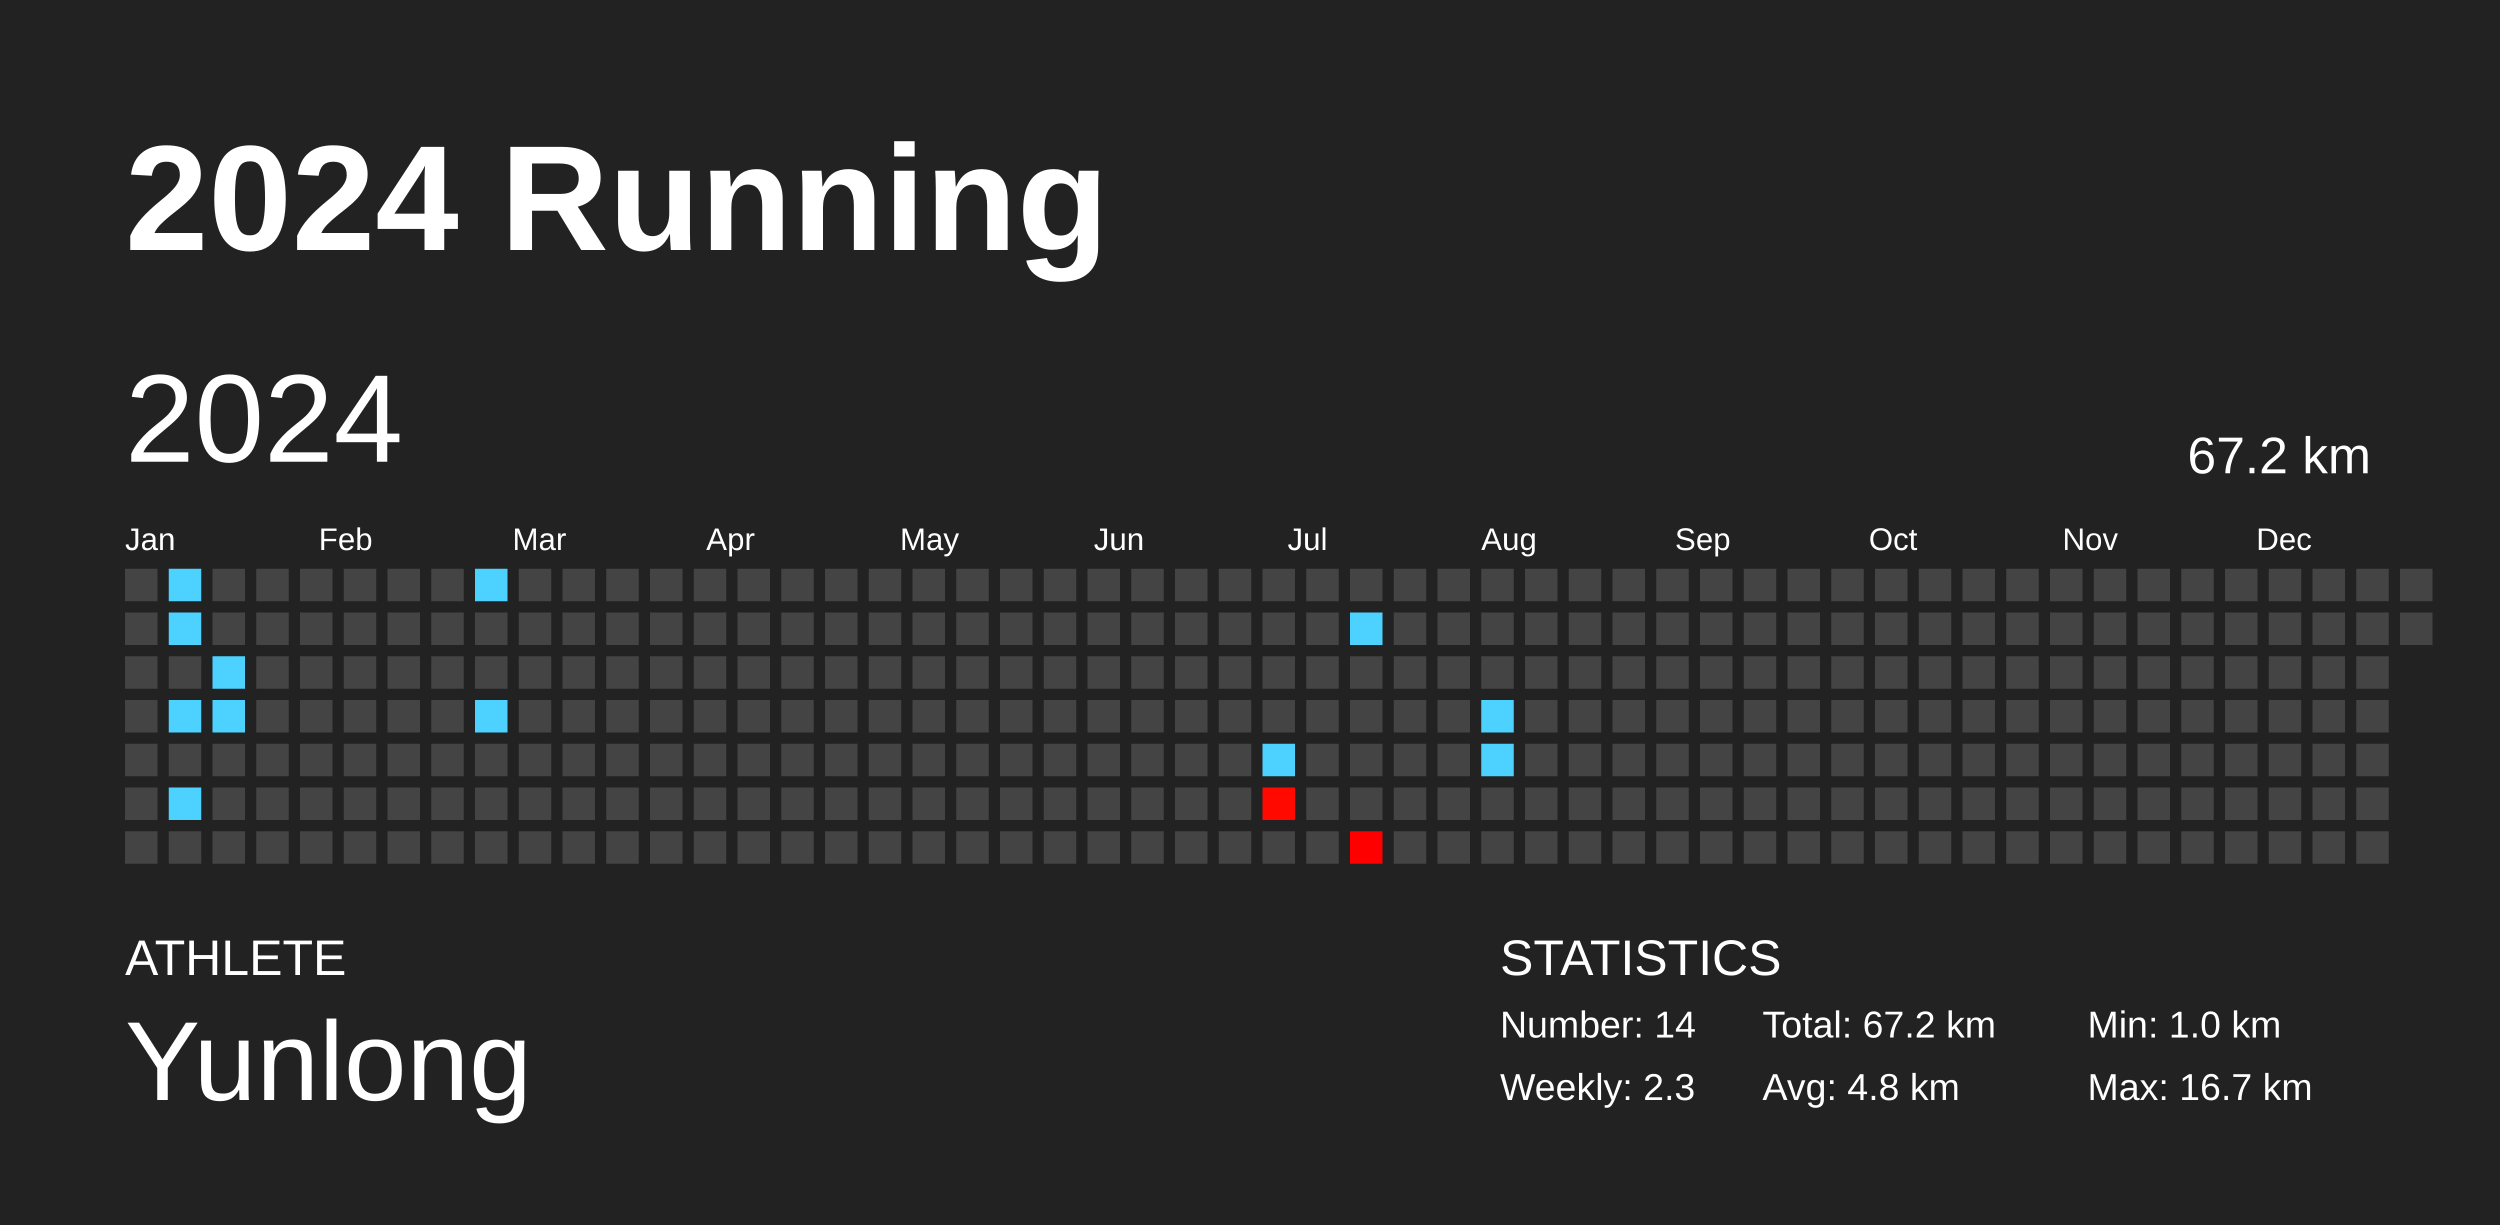
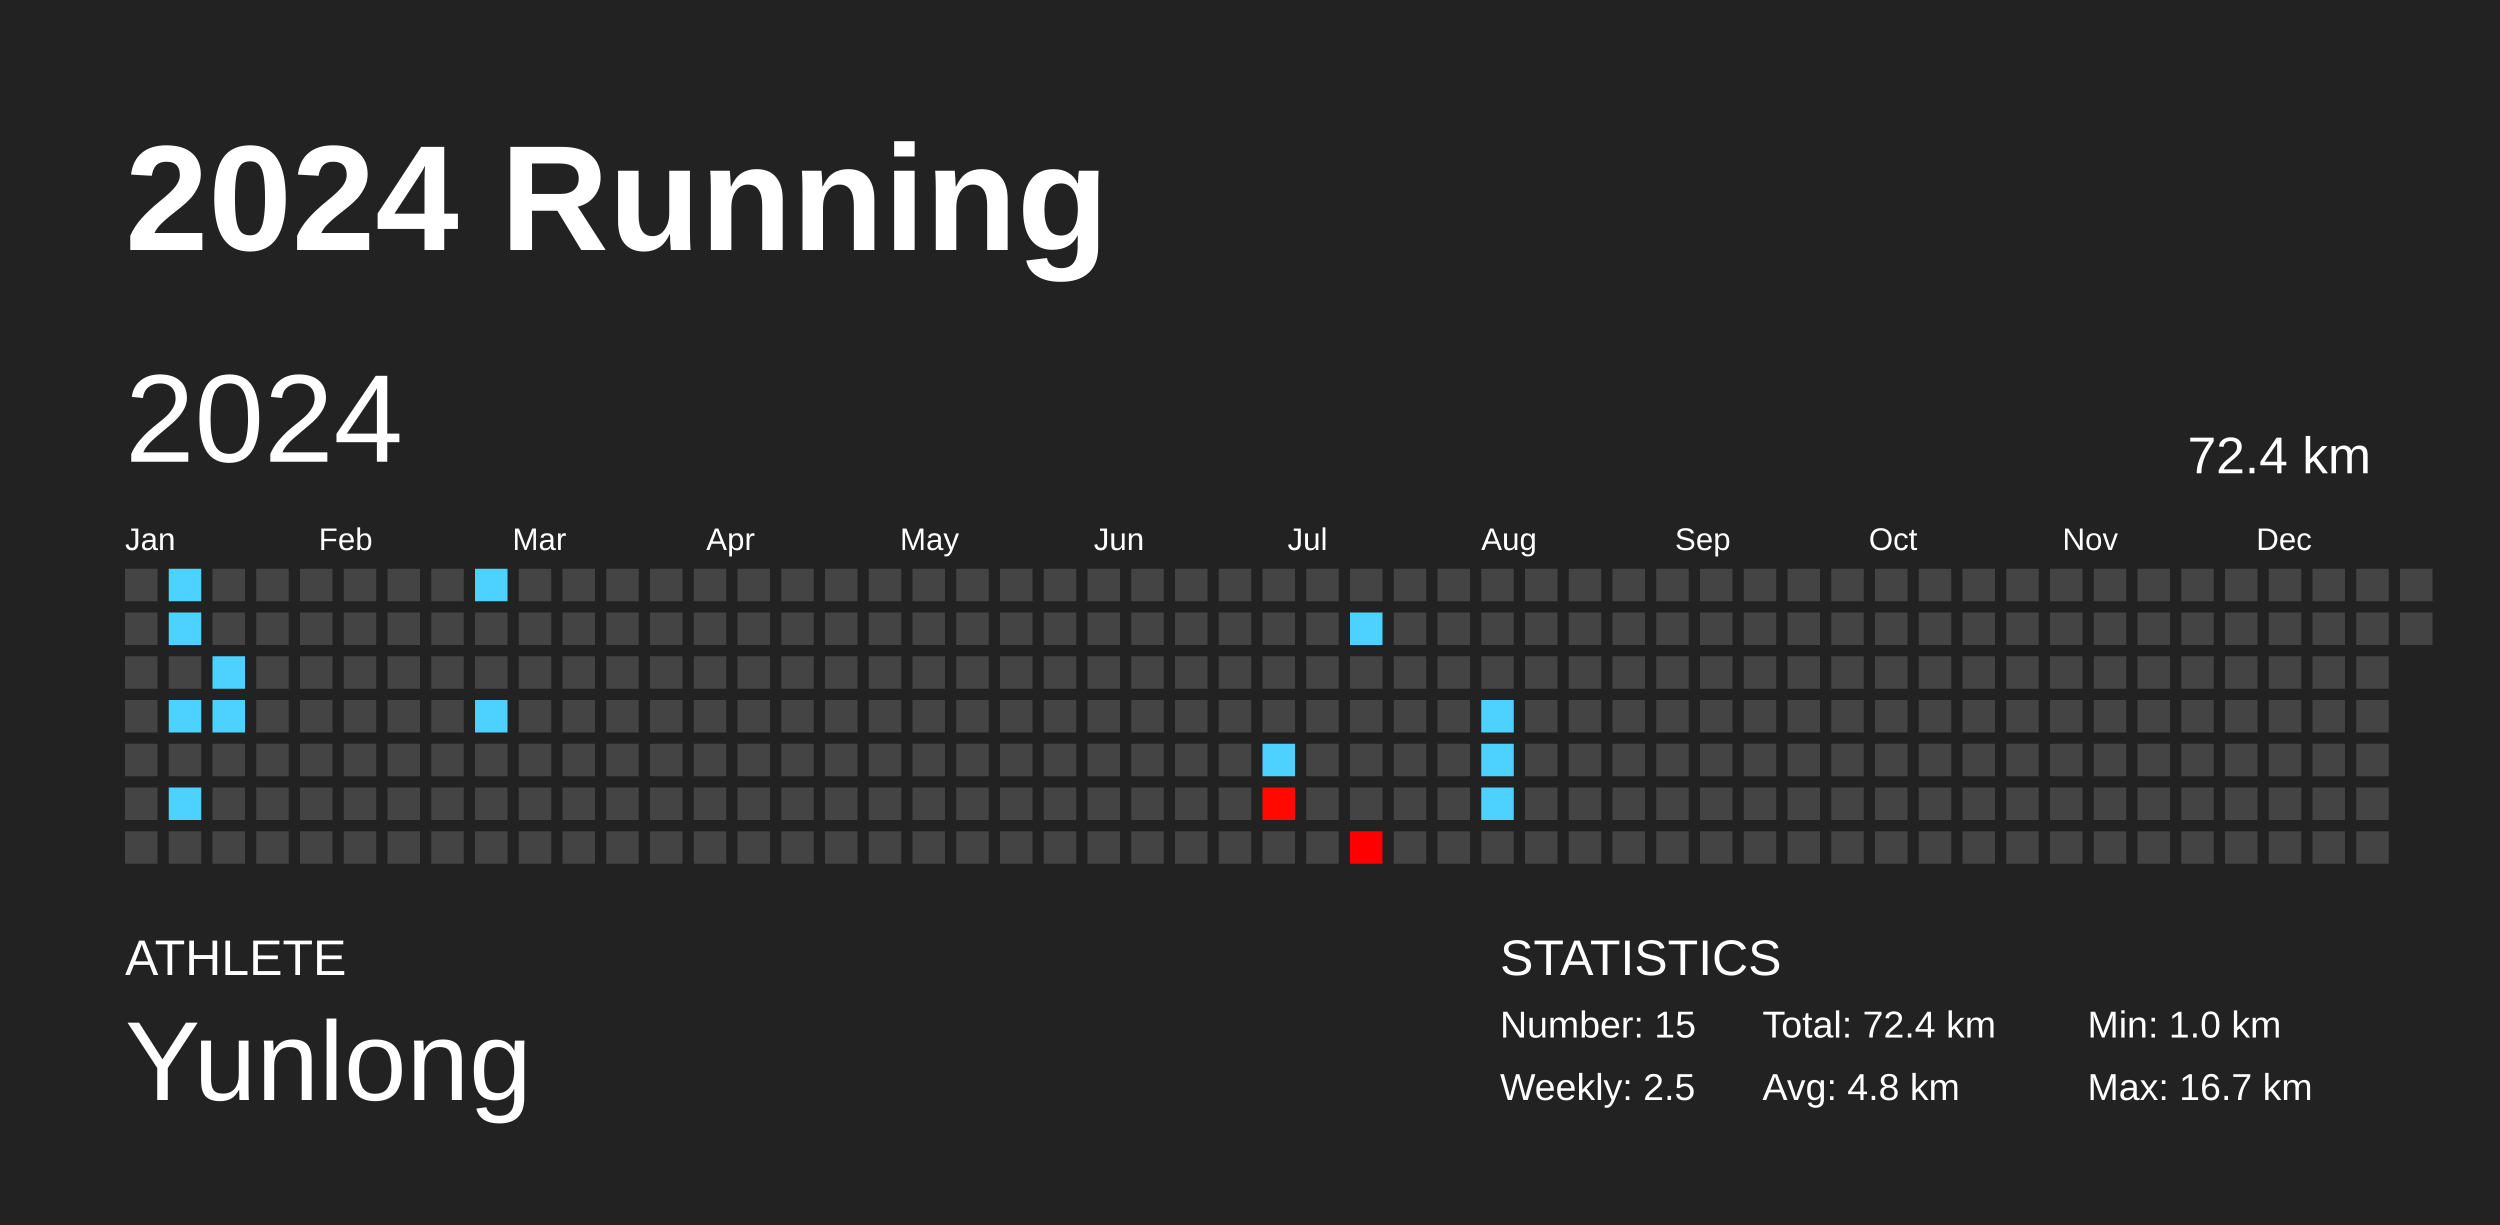
<svg xmlns="http://www.w3.org/2000/svg" baseProfile="full" height="98mm" version="1.1" viewBox="0,0,200,98" width="200mm">
  <defs />
  <rect fill="#222222" height="98" width="200" x="0" y="0" />
  <text fill="#FFFFFF" style="font-size:12px; font-family:Arial; font-weight:bold;" x="10" y="20">2024 Running</text>
  <text fill="#FFFFFF" style="font-size:4px; font-family:Arial" x="10" y="78">ATHLETE</text>
  <text fill="#FFFFFF" style="font-size:9px; font-family:Arial" x="10" y="88">Yunlong</text>
  <text fill="#FFFFFF" style="font-size:4px; font-family:Arial" x="120" y="78">STATISTICS</text>
-   <text fill="#FFFFFF" style="font-size:3px; font-family:Arial" x="120" y="83">Number: 14</text>
-   <text fill="#FFFFFF" style="font-size:3px; font-family:Arial" x="120" y="88">Weekly: 2.3</text>
-   <text fill="#FFFFFF" style="font-size:3px; font-family:Arial" x="141" y="83">Total: 67.2 km</text>
+   <text fill="#FFFFFF" style="font-size:3px; font-family:Arial" x="120" y="83">Number: 15</text>
+   <text fill="#FFFFFF" style="font-size:3px; font-family:Arial" x="120" y="88">Weekly: 2.5</text>
+   <text fill="#FFFFFF" style="font-size:3px; font-family:Arial" x="141" y="83">Total: 72.4 km</text>
  <text fill="#FFFFFF" style="font-size:3px; font-family:Arial" x="141" y="88">Avg: 4.8 km</text>
  <text fill="#FFFFFF" style="font-size:3px; font-family:Arial" x="167" y="83">Min: 1.0 km</text>
  <text fill="#FFFFFF" style="font-size:3px; font-family:Arial" x="167" y="88">Max: 16.7 km</text>
  <text dominant-baseline="hanging" fill="#FFFFFF" style="font-size:10.0px; font-family:Arial;" x="10" y="30">2024</text>
-   <text dominant-baseline="hanging" fill="#FFFFFF" style="font-size:4.125px; font-family:Arial;" x="175" y="35">67.2 km</text>
+   <text dominant-baseline="hanging" fill="#FFFFFF" style="font-size:4.125px; font-family:Arial;" x="175" y="35">72.4 km</text>
  <text fill="#FFFFFF" style="font-size:2.5px; font-family:Arial" x="10.0" y="44">Jan</text>
  <text fill="#FFFFFF" style="font-size:2.5px; font-family:Arial" x="25.5" y="44">Feb</text>
  <text fill="#FFFFFF" style="font-size:2.5px; font-family:Arial" x="41.0" y="44">Mar</text>
  <text fill="#FFFFFF" style="font-size:2.5px; font-family:Arial" x="56.5" y="44">Apr</text>
  <text fill="#FFFFFF" style="font-size:2.5px; font-family:Arial" x="72.0" y="44">May</text>
  <text fill="#FFFFFF" style="font-size:2.5px; font-family:Arial" x="87.5" y="44">Jun</text>
  <text fill="#FFFFFF" style="font-size:2.5px; font-family:Arial" x="103.0" y="44">Jul</text>
  <text fill="#FFFFFF" style="font-size:2.5px; font-family:Arial" x="118.5" y="44">Aug</text>
  <text fill="#FFFFFF" style="font-size:2.5px; font-family:Arial" x="134.0" y="44">Sep</text>
  <text fill="#FFFFFF" style="font-size:2.5px; font-family:Arial" x="149.5" y="44">Oct</text>
  <text fill="#FFFFFF" style="font-size:2.5px; font-family:Arial" x="165.0" y="44">Nov</text>
  <text fill="#FFFFFF" style="font-size:2.5px; font-family:Arial" x="180.5" y="44">Dec</text>
  <rect fill="#444444" height="2.6" width="2.6" x="10.0" y="45.5" />
  <rect fill="#444444" height="2.6" width="2.6" x="10.0" y="49.0" />
  <rect fill="#444444" height="2.6" width="2.6" x="10.0" y="52.5" />
  <rect fill="#444444" height="2.6" width="2.6" x="10.0" y="56.0" />
  <rect fill="#444444" height="2.6" width="2.6" x="10.0" y="59.5" />
  <rect fill="#444444" height="2.6" width="2.6" x="10.0" y="63.0" />
  <rect fill="#444444" height="2.6" width="2.6" x="10.0" y="66.5" />
  <rect fill="#4dd2ff" height="2.6" width="2.6" x="13.5" y="45.5" />
  <rect fill="#4dd2ff" height="2.6" width="2.6" x="13.5" y="49.0" />
  <rect fill="#444444" height="2.6" width="2.6" x="13.5" y="52.5" />
  <rect fill="#4dd2ff" height="2.6" width="2.6" x="13.5" y="56.0" />
  <rect fill="#444444" height="2.6" width="2.6" x="13.5" y="59.5" />
  <rect fill="#4dd2ff" height="2.6" width="2.6" x="13.5" y="63.0" />
  <rect fill="#444444" height="2.6" width="2.6" x="13.5" y="66.5" />
  <rect fill="#444444" height="2.6" width="2.6" x="17.0" y="45.5" />
  <rect fill="#444444" height="2.6" width="2.6" x="17.0" y="49.0" />
  <rect fill="#4dd2ff" height="2.6" width="2.6" x="17.0" y="52.5" />
  <rect fill="#4dd2ff" height="2.6" width="2.6" x="17.0" y="56.0" />
  <rect fill="#444444" height="2.6" width="2.6" x="17.0" y="59.5" />
  <rect fill="#444444" height="2.6" width="2.6" x="17.0" y="63.0" />
  <rect fill="#444444" height="2.6" width="2.6" x="17.0" y="66.5" />
  <rect fill="#444444" height="2.6" width="2.6" x="20.5" y="45.5" />
  <rect fill="#444444" height="2.6" width="2.6" x="20.5" y="49.0" />
  <rect fill="#444444" height="2.6" width="2.6" x="20.5" y="52.5" />
  <rect fill="#444444" height="2.6" width="2.6" x="20.5" y="56.0" />
  <rect fill="#444444" height="2.6" width="2.6" x="20.5" y="59.5" />
  <rect fill="#444444" height="2.6" width="2.6" x="20.5" y="63.0" />
  <rect fill="#444444" height="2.6" width="2.6" x="20.5" y="66.5" />
  <rect fill="#444444" height="2.6" width="2.6" x="24.0" y="45.5" />
  <rect fill="#444444" height="2.6" width="2.6" x="24.0" y="49.0" />
  <rect fill="#444444" height="2.6" width="2.6" x="24.0" y="52.5" />
  <rect fill="#444444" height="2.6" width="2.6" x="24.0" y="56.0" />
  <rect fill="#444444" height="2.6" width="2.6" x="24.0" y="59.5" />
  <rect fill="#444444" height="2.6" width="2.6" x="24.0" y="63.0" />
  <rect fill="#444444" height="2.6" width="2.6" x="24.0" y="66.5" />
  <rect fill="#444444" height="2.6" width="2.6" x="27.5" y="45.5" />
  <rect fill="#444444" height="2.6" width="2.6" x="27.5" y="49.0" />
  <rect fill="#444444" height="2.6" width="2.6" x="27.5" y="52.5" />
  <rect fill="#444444" height="2.6" width="2.6" x="27.5" y="56.0" />
  <rect fill="#444444" height="2.6" width="2.6" x="27.5" y="59.5" />
  <rect fill="#444444" height="2.6" width="2.6" x="27.5" y="63.0" />
  <rect fill="#444444" height="2.6" width="2.6" x="27.5" y="66.5" />
  <rect fill="#444444" height="2.6" width="2.6" x="31.0" y="45.5" />
  <rect fill="#444444" height="2.6" width="2.6" x="31.0" y="49.0" />
  <rect fill="#444444" height="2.6" width="2.6" x="31.0" y="52.5" />
  <rect fill="#444444" height="2.6" width="2.6" x="31.0" y="56.0" />
  <rect fill="#444444" height="2.6" width="2.6" x="31.0" y="59.5" />
  <rect fill="#444444" height="2.6" width="2.6" x="31.0" y="63.0" />
  <rect fill="#444444" height="2.6" width="2.6" x="31.0" y="66.5" />
  <rect fill="#444444" height="2.6" width="2.6" x="34.5" y="45.5" />
  <rect fill="#444444" height="2.6" width="2.6" x="34.5" y="49.0" />
  <rect fill="#444444" height="2.6" width="2.6" x="34.5" y="52.5" />
  <rect fill="#444444" height="2.6" width="2.6" x="34.5" y="56.0" />
  <rect fill="#444444" height="2.6" width="2.6" x="34.5" y="59.5" />
  <rect fill="#444444" height="2.6" width="2.6" x="34.5" y="63.0" />
  <rect fill="#444444" height="2.6" width="2.6" x="34.5" y="66.5" />
  <rect fill="#4dd2ff" height="2.6" width="2.6" x="38.0" y="45.5" />
  <rect fill="#444444" height="2.6" width="2.6" x="38.0" y="49.0" />
  <rect fill="#444444" height="2.6" width="2.6" x="38.0" y="52.5" />
  <rect fill="#4dd2ff" height="2.6" width="2.6" x="38.0" y="56.0" />
  <rect fill="#444444" height="2.6" width="2.6" x="38.0" y="59.5" />
  <rect fill="#444444" height="2.6" width="2.6" x="38.0" y="63.0" />
  <rect fill="#444444" height="2.6" width="2.6" x="38.0" y="66.5" />
  <rect fill="#444444" height="2.6" width="2.6" x="41.5" y="45.5" />
  <rect fill="#444444" height="2.6" width="2.6" x="41.5" y="49.0" />
  <rect fill="#444444" height="2.6" width="2.6" x="41.5" y="52.5" />
  <rect fill="#444444" height="2.6" width="2.6" x="41.5" y="56.0" />
  <rect fill="#444444" height="2.6" width="2.6" x="41.5" y="59.5" />
  <rect fill="#444444" height="2.6" width="2.6" x="41.5" y="63.0" />
  <rect fill="#444444" height="2.6" width="2.6" x="41.5" y="66.5" />
  <rect fill="#444444" height="2.6" width="2.6" x="45.0" y="45.5" />
  <rect fill="#444444" height="2.6" width="2.6" x="45.0" y="49.0" />
  <rect fill="#444444" height="2.6" width="2.6" x="45.0" y="52.5" />
  <rect fill="#444444" height="2.6" width="2.6" x="45.0" y="56.0" />
  <rect fill="#444444" height="2.6" width="2.6" x="45.0" y="59.5" />
  <rect fill="#444444" height="2.6" width="2.6" x="45.0" y="63.0" />
  <rect fill="#444444" height="2.6" width="2.6" x="45.0" y="66.5" />
  <rect fill="#444444" height="2.6" width="2.6" x="48.5" y="45.5" />
  <rect fill="#444444" height="2.6" width="2.6" x="48.5" y="49.0" />
  <rect fill="#444444" height="2.6" width="2.6" x="48.5" y="52.5" />
  <rect fill="#444444" height="2.6" width="2.6" x="48.5" y="56.0" />
  <rect fill="#444444" height="2.6" width="2.6" x="48.5" y="59.5" />
  <rect fill="#444444" height="2.6" width="2.6" x="48.5" y="63.0" />
  <rect fill="#444444" height="2.6" width="2.6" x="48.5" y="66.5" />
  <rect fill="#444444" height="2.6" width="2.6" x="52.0" y="45.5" />
  <rect fill="#444444" height="2.6" width="2.6" x="52.0" y="49.0" />
  <rect fill="#444444" height="2.6" width="2.6" x="52.0" y="52.5" />
  <rect fill="#444444" height="2.6" width="2.6" x="52.0" y="56.0" />
  <rect fill="#444444" height="2.6" width="2.6" x="52.0" y="59.5" />
  <rect fill="#444444" height="2.6" width="2.6" x="52.0" y="63.0" />
  <rect fill="#444444" height="2.6" width="2.6" x="52.0" y="66.5" />
  <rect fill="#444444" height="2.6" width="2.6" x="55.5" y="45.5" />
  <rect fill="#444444" height="2.6" width="2.6" x="55.5" y="49.0" />
  <rect fill="#444444" height="2.6" width="2.6" x="55.5" y="52.5" />
  <rect fill="#444444" height="2.6" width="2.6" x="55.5" y="56.0" />
  <rect fill="#444444" height="2.6" width="2.6" x="55.5" y="59.5" />
  <rect fill="#444444" height="2.6" width="2.6" x="55.5" y="63.0" />
  <rect fill="#444444" height="2.6" width="2.6" x="55.5" y="66.5" />
  <rect fill="#444444" height="2.6" width="2.6" x="59.0" y="45.5" />
  <rect fill="#444444" height="2.6" width="2.6" x="59.0" y="49.0" />
  <rect fill="#444444" height="2.6" width="2.6" x="59.0" y="52.5" />
  <rect fill="#444444" height="2.6" width="2.6" x="59.0" y="56.0" />
  <rect fill="#444444" height="2.6" width="2.6" x="59.0" y="59.5" />
  <rect fill="#444444" height="2.6" width="2.6" x="59.0" y="63.0" />
  <rect fill="#444444" height="2.6" width="2.6" x="59.0" y="66.5" />
  <rect fill="#444444" height="2.6" width="2.6" x="62.5" y="45.5" />
  <rect fill="#444444" height="2.6" width="2.6" x="62.5" y="49.0" />
  <rect fill="#444444" height="2.6" width="2.6" x="62.5" y="52.5" />
  <rect fill="#444444" height="2.6" width="2.6" x="62.5" y="56.0" />
  <rect fill="#444444" height="2.6" width="2.6" x="62.5" y="59.5" />
  <rect fill="#444444" height="2.6" width="2.6" x="62.5" y="63.0" />
  <rect fill="#444444" height="2.6" width="2.6" x="62.5" y="66.5" />
  <rect fill="#444444" height="2.6" width="2.6" x="66.0" y="45.5" />
  <rect fill="#444444" height="2.6" width="2.6" x="66.0" y="49.0" />
  <rect fill="#444444" height="2.6" width="2.6" x="66.0" y="52.5" />
  <rect fill="#444444" height="2.6" width="2.6" x="66.0" y="56.0" />
  <rect fill="#444444" height="2.6" width="2.6" x="66.0" y="59.5" />
  <rect fill="#444444" height="2.6" width="2.6" x="66.0" y="63.0" />
  <rect fill="#444444" height="2.6" width="2.6" x="66.0" y="66.5" />
  <rect fill="#444444" height="2.6" width="2.6" x="69.5" y="45.5" />
  <rect fill="#444444" height="2.6" width="2.6" x="69.5" y="49.0" />
  <rect fill="#444444" height="2.6" width="2.6" x="69.5" y="52.5" />
  <rect fill="#444444" height="2.6" width="2.6" x="69.5" y="56.0" />
  <rect fill="#444444" height="2.6" width="2.6" x="69.5" y="59.5" />
  <rect fill="#444444" height="2.6" width="2.6" x="69.5" y="63.0" />
  <rect fill="#444444" height="2.6" width="2.6" x="69.5" y="66.5" />
  <rect fill="#444444" height="2.6" width="2.6" x="73.0" y="45.5" />
  <rect fill="#444444" height="2.6" width="2.6" x="73.0" y="49.0" />
  <rect fill="#444444" height="2.6" width="2.6" x="73.0" y="52.5" />
  <rect fill="#444444" height="2.6" width="2.6" x="73.0" y="56.0" />
  <rect fill="#444444" height="2.6" width="2.6" x="73.0" y="59.5" />
  <rect fill="#444444" height="2.6" width="2.6" x="73.0" y="63.0" />
  <rect fill="#444444" height="2.6" width="2.6" x="73.0" y="66.5" />
  <rect fill="#444444" height="2.6" width="2.6" x="76.5" y="45.5" />
  <rect fill="#444444" height="2.6" width="2.6" x="76.5" y="49.0" />
  <rect fill="#444444" height="2.6" width="2.6" x="76.5" y="52.5" />
  <rect fill="#444444" height="2.6" width="2.6" x="76.5" y="56.0" />
  <rect fill="#444444" height="2.6" width="2.6" x="76.5" y="59.5" />
  <rect fill="#444444" height="2.6" width="2.6" x="76.5" y="63.0" />
  <rect fill="#444444" height="2.6" width="2.6" x="76.5" y="66.5" />
  <rect fill="#444444" height="2.6" width="2.6" x="80.0" y="45.5" />
  <rect fill="#444444" height="2.6" width="2.6" x="80.0" y="49.0" />
  <rect fill="#444444" height="2.6" width="2.6" x="80.0" y="52.5" />
  <rect fill="#444444" height="2.6" width="2.6" x="80.0" y="56.0" />
  <rect fill="#444444" height="2.6" width="2.6" x="80.0" y="59.5" />
  <rect fill="#444444" height="2.6" width="2.6" x="80.0" y="63.0" />
  <rect fill="#444444" height="2.6" width="2.6" x="80.0" y="66.5" />
  <rect fill="#444444" height="2.6" width="2.6" x="83.5" y="45.5" />
  <rect fill="#444444" height="2.6" width="2.6" x="83.5" y="49.0" />
  <rect fill="#444444" height="2.6" width="2.6" x="83.5" y="52.5" />
  <rect fill="#444444" height="2.6" width="2.6" x="83.5" y="56.0" />
  <rect fill="#444444" height="2.6" width="2.6" x="83.5" y="59.5" />
  <rect fill="#444444" height="2.6" width="2.6" x="83.5" y="63.0" />
  <rect fill="#444444" height="2.6" width="2.6" x="83.5" y="66.5" />
  <rect fill="#444444" height="2.6" width="2.6" x="87.0" y="45.5" />
  <rect fill="#444444" height="2.6" width="2.6" x="87.0" y="49.0" />
  <rect fill="#444444" height="2.6" width="2.6" x="87.0" y="52.5" />
  <rect fill="#444444" height="2.6" width="2.6" x="87.0" y="56.0" />
  <rect fill="#444444" height="2.6" width="2.6" x="87.0" y="59.5" />
  <rect fill="#444444" height="2.6" width="2.6" x="87.0" y="63.0" />
  <rect fill="#444444" height="2.6" width="2.6" x="87.0" y="66.5" />
  <rect fill="#444444" height="2.6" width="2.6" x="90.5" y="45.5" />
  <rect fill="#444444" height="2.6" width="2.6" x="90.5" y="49.0" />
  <rect fill="#444444" height="2.6" width="2.6" x="90.5" y="52.5" />
  <rect fill="#444444" height="2.6" width="2.6" x="90.5" y="56.0" />
  <rect fill="#444444" height="2.6" width="2.6" x="90.5" y="59.5" />
  <rect fill="#444444" height="2.6" width="2.6" x="90.5" y="63.0" />
  <rect fill="#444444" height="2.6" width="2.6" x="90.5" y="66.5" />
  <rect fill="#444444" height="2.6" width="2.6" x="94.0" y="45.5" />
  <rect fill="#444444" height="2.6" width="2.6" x="94.0" y="49.0" />
  <rect fill="#444444" height="2.6" width="2.6" x="94.0" y="52.5" />
  <rect fill="#444444" height="2.6" width="2.6" x="94.0" y="56.0" />
  <rect fill="#444444" height="2.6" width="2.6" x="94.0" y="59.5" />
  <rect fill="#444444" height="2.6" width="2.6" x="94.0" y="63.0" />
  <rect fill="#444444" height="2.6" width="2.6" x="94.0" y="66.5" />
  <rect fill="#444444" height="2.6" width="2.6" x="97.5" y="45.5" />
  <rect fill="#444444" height="2.6" width="2.6" x="97.5" y="49.0" />
  <rect fill="#444444" height="2.6" width="2.6" x="97.5" y="52.5" />
  <rect fill="#444444" height="2.6" width="2.6" x="97.5" y="56.0" />
  <rect fill="#444444" height="2.6" width="2.6" x="97.5" y="59.5" />
  <rect fill="#444444" height="2.6" width="2.6" x="97.5" y="63.0" />
  <rect fill="#444444" height="2.6" width="2.6" x="97.5" y="66.5" />
  <rect fill="#444444" height="2.6" width="2.6" x="101.0" y="45.5" />
  <rect fill="#444444" height="2.6" width="2.6" x="101.0" y="49.0" />
  <rect fill="#444444" height="2.6" width="2.6" x="101.0" y="52.5" />
  <rect fill="#444444" height="2.6" width="2.6" x="101.0" y="56.0" />
  <rect fill="#4dd2ff" height="2.6" width="2.6" x="101.0" y="59.5" />
  <rect fill="#ff0900" height="2.6" width="2.6" x="101.0" y="63.0" />
  <rect fill="#444444" height="2.6" width="2.6" x="101.0" y="66.5" />
  <rect fill="#444444" height="2.6" width="2.6" x="104.5" y="45.5" />
  <rect fill="#444444" height="2.6" width="2.6" x="104.5" y="49.0" />
  <rect fill="#444444" height="2.6" width="2.6" x="104.5" y="52.5" />
  <rect fill="#444444" height="2.6" width="2.6" x="104.5" y="56.0" />
  <rect fill="#444444" height="2.6" width="2.6" x="104.5" y="59.5" />
  <rect fill="#444444" height="2.6" width="2.6" x="104.5" y="63.0" />
  <rect fill="#444444" height="2.6" width="2.6" x="104.5" y="66.5" />
  <rect fill="#444444" height="2.6" width="2.6" x="108.0" y="45.5" />
  <rect fill="#4dd2ff" height="2.6" width="2.6" x="108.0" y="49.0" />
  <rect fill="#444444" height="2.6" width="2.6" x="108.0" y="52.5" />
  <rect fill="#444444" height="2.6" width="2.6" x="108.0" y="56.0" />
  <rect fill="#444444" height="2.6" width="2.6" x="108.0" y="59.5" />
  <rect fill="#444444" height="2.6" width="2.6" x="108.0" y="63.0" />
  <rect fill="#ff0000" height="2.6" width="2.6" x="108.0" y="66.5" />
  <rect fill="#444444" height="2.6" width="2.6" x="111.5" y="45.5" />
  <rect fill="#444444" height="2.6" width="2.6" x="111.5" y="49.0" />
  <rect fill="#444444" height="2.6" width="2.6" x="111.5" y="52.5" />
  <rect fill="#444444" height="2.6" width="2.6" x="111.5" y="56.0" />
  <rect fill="#444444" height="2.6" width="2.6" x="111.5" y="59.5" />
  <rect fill="#444444" height="2.6" width="2.6" x="111.5" y="63.0" />
  <rect fill="#444444" height="2.6" width="2.6" x="111.5" y="66.5" />
  <rect fill="#444444" height="2.6" width="2.6" x="115.0" y="45.5" />
  <rect fill="#444444" height="2.6" width="2.6" x="115.0" y="49.0" />
  <rect fill="#444444" height="2.6" width="2.6" x="115.0" y="52.5" />
  <rect fill="#444444" height="2.6" width="2.6" x="115.0" y="56.0" />
  <rect fill="#444444" height="2.6" width="2.6" x="115.0" y="59.5" />
  <rect fill="#444444" height="2.6" width="2.6" x="115.0" y="63.0" />
  <rect fill="#444444" height="2.6" width="2.6" x="115.0" y="66.5" />
  <rect fill="#444444" height="2.6" width="2.6" x="118.5" y="45.5" />
  <rect fill="#444444" height="2.6" width="2.6" x="118.5" y="49.0" />
  <rect fill="#444444" height="2.6" width="2.6" x="118.5" y="52.5" />
  <rect fill="#4dd2ff" height="2.6" width="2.6" x="118.5" y="56.0" />
  <rect fill="#4dd2ff" height="2.6" width="2.6" x="118.5" y="59.5" />
-   <rect fill="#444444" height="2.6" width="2.6" x="118.5" y="63.0" />
+   <rect fill="#4dd2ff" height="2.6" width="2.6" x="118.5" y="63.0" />
  <rect fill="#444444" height="2.6" width="2.6" x="118.5" y="66.5" />
  <rect fill="#444444" height="2.6" width="2.6" x="122.0" y="45.5" />
  <rect fill="#444444" height="2.6" width="2.6" x="122.0" y="49.0" />
  <rect fill="#444444" height="2.6" width="2.6" x="122.0" y="52.5" />
  <rect fill="#444444" height="2.6" width="2.6" x="122.0" y="56.0" />
  <rect fill="#444444" height="2.6" width="2.6" x="122.0" y="59.5" />
  <rect fill="#444444" height="2.6" width="2.6" x="122.0" y="63.0" />
  <rect fill="#444444" height="2.6" width="2.6" x="122.0" y="66.5" />
  <rect fill="#444444" height="2.6" width="2.6" x="125.5" y="45.5" />
  <rect fill="#444444" height="2.6" width="2.6" x="125.5" y="49.0" />
  <rect fill="#444444" height="2.6" width="2.6" x="125.5" y="52.5" />
  <rect fill="#444444" height="2.6" width="2.6" x="125.5" y="56.0" />
  <rect fill="#444444" height="2.6" width="2.6" x="125.5" y="59.5" />
  <rect fill="#444444" height="2.6" width="2.6" x="125.5" y="63.0" />
  <rect fill="#444444" height="2.6" width="2.6" x="125.5" y="66.5" />
  <rect fill="#444444" height="2.6" width="2.6" x="129.0" y="45.5" />
  <rect fill="#444444" height="2.6" width="2.6" x="129.0" y="49.0" />
  <rect fill="#444444" height="2.6" width="2.6" x="129.0" y="52.5" />
  <rect fill="#444444" height="2.6" width="2.6" x="129.0" y="56.0" />
  <rect fill="#444444" height="2.6" width="2.6" x="129.0" y="59.5" />
  <rect fill="#444444" height="2.6" width="2.6" x="129.0" y="63.0" />
  <rect fill="#444444" height="2.6" width="2.6" x="129.0" y="66.5" />
  <rect fill="#444444" height="2.6" width="2.6" x="132.5" y="45.5" />
  <rect fill="#444444" height="2.6" width="2.6" x="132.5" y="49.0" />
  <rect fill="#444444" height="2.6" width="2.6" x="132.5" y="52.5" />
  <rect fill="#444444" height="2.6" width="2.6" x="132.5" y="56.0" />
  <rect fill="#444444" height="2.6" width="2.6" x="132.5" y="59.5" />
  <rect fill="#444444" height="2.6" width="2.6" x="132.5" y="63.0" />
  <rect fill="#444444" height="2.6" width="2.6" x="132.5" y="66.5" />
  <rect fill="#444444" height="2.6" width="2.6" x="136.0" y="45.5" />
  <rect fill="#444444" height="2.6" width="2.6" x="136.0" y="49.0" />
  <rect fill="#444444" height="2.6" width="2.6" x="136.0" y="52.5" />
  <rect fill="#444444" height="2.6" width="2.6" x="136.0" y="56.0" />
  <rect fill="#444444" height="2.6" width="2.6" x="136.0" y="59.5" />
  <rect fill="#444444" height="2.6" width="2.6" x="136.0" y="63.0" />
  <rect fill="#444444" height="2.6" width="2.6" x="136.0" y="66.5" />
  <rect fill="#444444" height="2.6" width="2.6" x="139.5" y="45.5" />
  <rect fill="#444444" height="2.6" width="2.6" x="139.5" y="49.0" />
  <rect fill="#444444" height="2.6" width="2.6" x="139.5" y="52.5" />
  <rect fill="#444444" height="2.6" width="2.6" x="139.5" y="56.0" />
  <rect fill="#444444" height="2.6" width="2.6" x="139.5" y="59.5" />
  <rect fill="#444444" height="2.6" width="2.6" x="139.5" y="63.0" />
  <rect fill="#444444" height="2.6" width="2.6" x="139.5" y="66.5" />
  <rect fill="#444444" height="2.6" width="2.6" x="143.0" y="45.5" />
  <rect fill="#444444" height="2.6" width="2.6" x="143.0" y="49.0" />
  <rect fill="#444444" height="2.6" width="2.6" x="143.0" y="52.5" />
  <rect fill="#444444" height="2.6" width="2.6" x="143.0" y="56.0" />
  <rect fill="#444444" height="2.6" width="2.6" x="143.0" y="59.5" />
  <rect fill="#444444" height="2.6" width="2.6" x="143.0" y="63.0" />
  <rect fill="#444444" height="2.6" width="2.6" x="143.0" y="66.5" />
  <rect fill="#444444" height="2.6" width="2.6" x="146.5" y="45.5" />
  <rect fill="#444444" height="2.6" width="2.6" x="146.5" y="49.0" />
  <rect fill="#444444" height="2.6" width="2.6" x="146.5" y="52.5" />
  <rect fill="#444444" height="2.6" width="2.6" x="146.5" y="56.0" />
  <rect fill="#444444" height="2.6" width="2.6" x="146.5" y="59.5" />
  <rect fill="#444444" height="2.6" width="2.6" x="146.5" y="63.0" />
  <rect fill="#444444" height="2.6" width="2.6" x="146.5" y="66.5" />
  <rect fill="#444444" height="2.6" width="2.6" x="150.0" y="45.5" />
  <rect fill="#444444" height="2.6" width="2.6" x="150.0" y="49.0" />
  <rect fill="#444444" height="2.6" width="2.6" x="150.0" y="52.5" />
  <rect fill="#444444" height="2.6" width="2.6" x="150.0" y="56.0" />
  <rect fill="#444444" height="2.6" width="2.6" x="150.0" y="59.5" />
  <rect fill="#444444" height="2.6" width="2.6" x="150.0" y="63.0" />
  <rect fill="#444444" height="2.6" width="2.6" x="150.0" y="66.5" />
  <rect fill="#444444" height="2.6" width="2.6" x="153.5" y="45.5" />
  <rect fill="#444444" height="2.6" width="2.6" x="153.5" y="49.0" />
  <rect fill="#444444" height="2.6" width="2.6" x="153.5" y="52.5" />
  <rect fill="#444444" height="2.6" width="2.6" x="153.5" y="56.0" />
  <rect fill="#444444" height="2.6" width="2.6" x="153.5" y="59.5" />
  <rect fill="#444444" height="2.6" width="2.6" x="153.5" y="63.0" />
  <rect fill="#444444" height="2.6" width="2.6" x="153.5" y="66.5" />
  <rect fill="#444444" height="2.6" width="2.6" x="157.0" y="45.5" />
  <rect fill="#444444" height="2.6" width="2.6" x="157.0" y="49.0" />
  <rect fill="#444444" height="2.6" width="2.6" x="157.0" y="52.5" />
  <rect fill="#444444" height="2.6" width="2.6" x="157.0" y="56.0" />
  <rect fill="#444444" height="2.6" width="2.6" x="157.0" y="59.5" />
  <rect fill="#444444" height="2.6" width="2.6" x="157.0" y="63.0" />
  <rect fill="#444444" height="2.6" width="2.6" x="157.0" y="66.5" />
  <rect fill="#444444" height="2.6" width="2.6" x="160.5" y="45.5" />
  <rect fill="#444444" height="2.6" width="2.6" x="160.5" y="49.0" />
  <rect fill="#444444" height="2.6" width="2.6" x="160.5" y="52.5" />
  <rect fill="#444444" height="2.6" width="2.6" x="160.5" y="56.0" />
  <rect fill="#444444" height="2.6" width="2.6" x="160.5" y="59.5" />
  <rect fill="#444444" height="2.6" width="2.6" x="160.5" y="63.0" />
  <rect fill="#444444" height="2.6" width="2.6" x="160.5" y="66.5" />
  <rect fill="#444444" height="2.6" width="2.6" x="164.0" y="45.5" />
  <rect fill="#444444" height="2.6" width="2.6" x="164.0" y="49.0" />
  <rect fill="#444444" height="2.6" width="2.6" x="164.0" y="52.5" />
  <rect fill="#444444" height="2.6" width="2.6" x="164.0" y="56.0" />
  <rect fill="#444444" height="2.6" width="2.6" x="164.0" y="59.5" />
  <rect fill="#444444" height="2.6" width="2.6" x="164.0" y="63.0" />
  <rect fill="#444444" height="2.6" width="2.6" x="164.0" y="66.5" />
  <rect fill="#444444" height="2.6" width="2.6" x="167.5" y="45.5" />
  <rect fill="#444444" height="2.6" width="2.6" x="167.5" y="49.0" />
  <rect fill="#444444" height="2.6" width="2.6" x="167.5" y="52.5" />
  <rect fill="#444444" height="2.6" width="2.6" x="167.5" y="56.0" />
  <rect fill="#444444" height="2.6" width="2.6" x="167.5" y="59.5" />
  <rect fill="#444444" height="2.6" width="2.6" x="167.5" y="63.0" />
  <rect fill="#444444" height="2.6" width="2.6" x="167.5" y="66.5" />
  <rect fill="#444444" height="2.6" width="2.6" x="171.0" y="45.5" />
  <rect fill="#444444" height="2.6" width="2.6" x="171.0" y="49.0" />
  <rect fill="#444444" height="2.6" width="2.6" x="171.0" y="52.5" />
  <rect fill="#444444" height="2.6" width="2.6" x="171.0" y="56.0" />
  <rect fill="#444444" height="2.6" width="2.6" x="171.0" y="59.5" />
  <rect fill="#444444" height="2.6" width="2.6" x="171.0" y="63.0" />
  <rect fill="#444444" height="2.6" width="2.6" x="171.0" y="66.5" />
  <rect fill="#444444" height="2.6" width="2.6" x="174.5" y="45.5" />
  <rect fill="#444444" height="2.6" width="2.6" x="174.5" y="49.0" />
  <rect fill="#444444" height="2.6" width="2.6" x="174.5" y="52.5" />
  <rect fill="#444444" height="2.6" width="2.6" x="174.5" y="56.0" />
  <rect fill="#444444" height="2.6" width="2.6" x="174.5" y="59.5" />
  <rect fill="#444444" height="2.6" width="2.6" x="174.5" y="63.0" />
  <rect fill="#444444" height="2.6" width="2.6" x="174.5" y="66.5" />
  <rect fill="#444444" height="2.6" width="2.6" x="178.0" y="45.5" />
  <rect fill="#444444" height="2.6" width="2.6" x="178.0" y="49.0" />
  <rect fill="#444444" height="2.6" width="2.6" x="178.0" y="52.5" />
  <rect fill="#444444" height="2.6" width="2.6" x="178.0" y="56.0" />
  <rect fill="#444444" height="2.6" width="2.6" x="178.0" y="59.5" />
  <rect fill="#444444" height="2.6" width="2.6" x="178.0" y="63.0" />
  <rect fill="#444444" height="2.6" width="2.6" x="178.0" y="66.5" />
  <rect fill="#444444" height="2.6" width="2.6" x="181.5" y="45.5" />
  <rect fill="#444444" height="2.6" width="2.6" x="181.5" y="49.0" />
  <rect fill="#444444" height="2.6" width="2.6" x="181.5" y="52.5" />
  <rect fill="#444444" height="2.6" width="2.6" x="181.5" y="56.0" />
  <rect fill="#444444" height="2.6" width="2.6" x="181.5" y="59.5" />
  <rect fill="#444444" height="2.6" width="2.6" x="181.5" y="63.0" />
  <rect fill="#444444" height="2.6" width="2.6" x="181.5" y="66.5" />
  <rect fill="#444444" height="2.6" width="2.6" x="185.0" y="45.5" />
  <rect fill="#444444" height="2.6" width="2.6" x="185.0" y="49.0" />
  <rect fill="#444444" height="2.6" width="2.6" x="185.0" y="52.5" />
  <rect fill="#444444" height="2.6" width="2.6" x="185.0" y="56.0" />
  <rect fill="#444444" height="2.6" width="2.6" x="185.0" y="59.5" />
  <rect fill="#444444" height="2.6" width="2.6" x="185.0" y="63.0" />
  <rect fill="#444444" height="2.6" width="2.6" x="185.0" y="66.5" />
  <rect fill="#444444" height="2.6" width="2.6" x="188.5" y="45.5" />
  <rect fill="#444444" height="2.6" width="2.6" x="188.5" y="49.0" />
  <rect fill="#444444" height="2.6" width="2.6" x="188.5" y="52.5" />
  <rect fill="#444444" height="2.6" width="2.6" x="188.5" y="56.0" />
  <rect fill="#444444" height="2.6" width="2.6" x="188.5" y="59.5" />
  <rect fill="#444444" height="2.6" width="2.6" x="188.5" y="63.0" />
  <rect fill="#444444" height="2.6" width="2.6" x="188.5" y="66.5" />
  <rect fill="#444444" height="2.6" width="2.6" x="192.0" y="45.5" />
  <rect fill="#444444" height="2.6" width="2.6" x="192.0" y="49.0" />
</svg>
